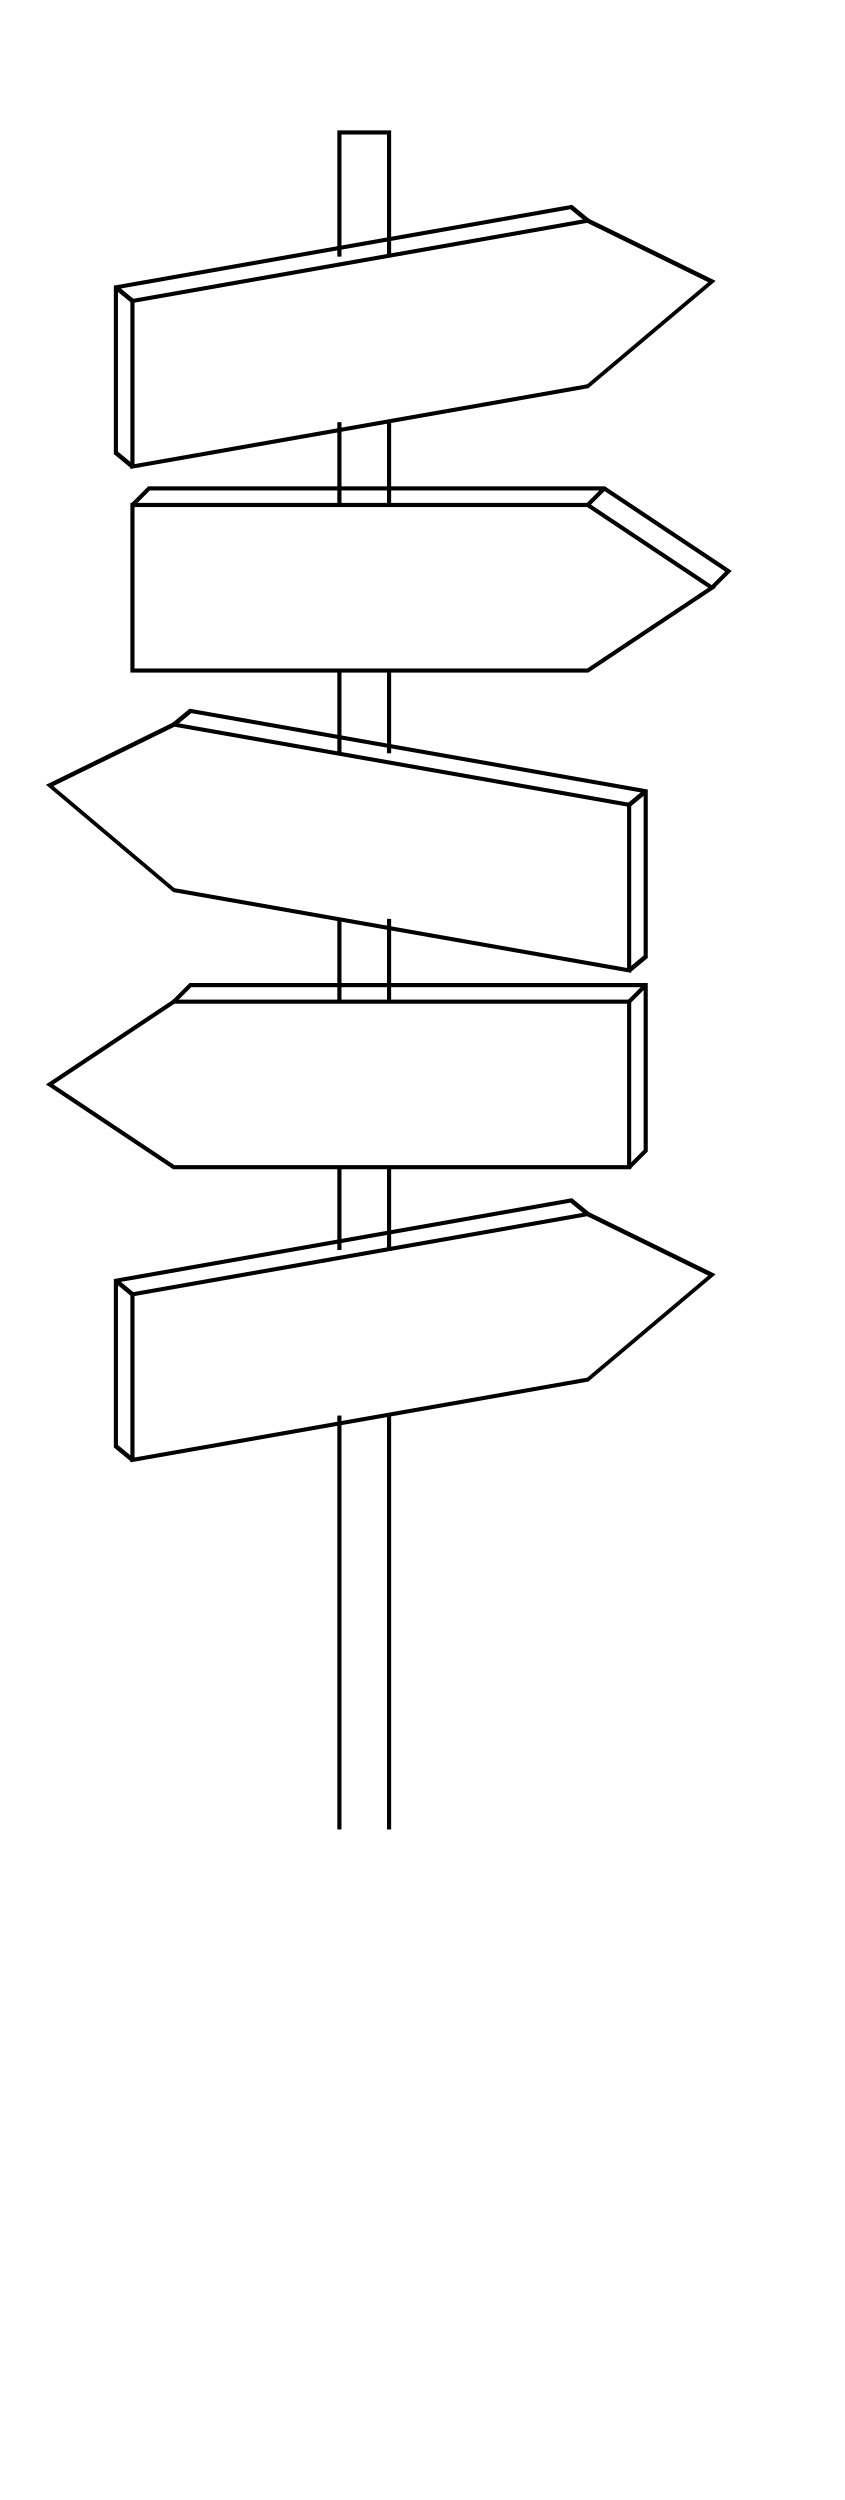
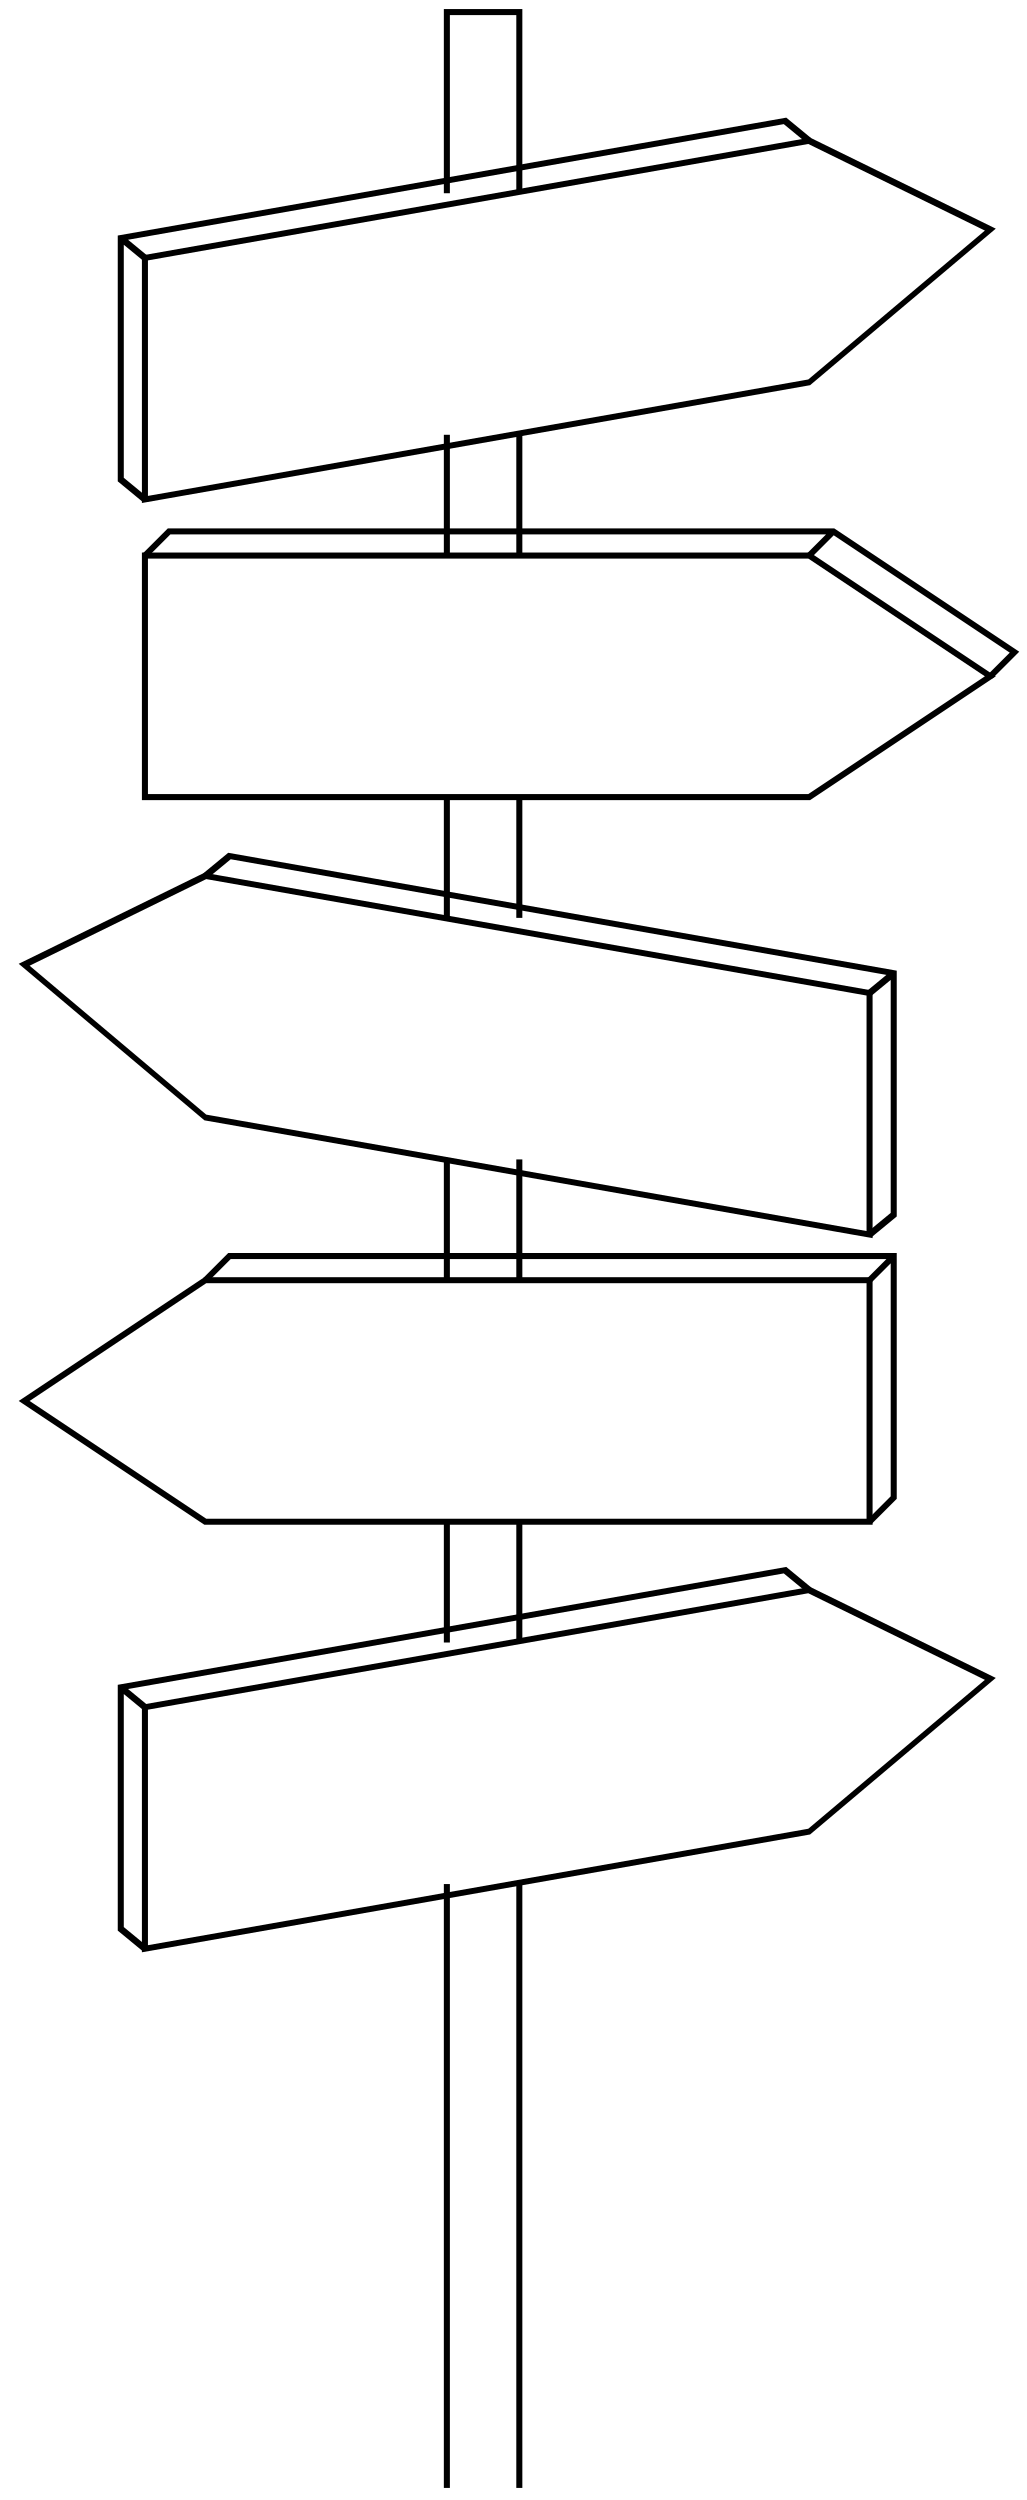
- <svg xmlns="http://www.w3.org/2000/svg" viewBox="-1 -1 102 302">
+ <svg xmlns="http://www.w3.org/2000/svg" viewBox="3 14 85 207">
  <g fill="none" stroke="black" stroke-width="0.5">
    <g transform="skewY(-10)">
      <path d="m15 58 h55 l15 -10 l-15 -10 h-55 v20 z" />
      <path d="M15 58 l-2 -2 v-20 h55 l2 2 m-55 0 l-2 -2" />
    </g>
    <g>
      <path d="M15 60 v20 h55 l15 -10 l-15 -10 h-55 z" />
      <path d="M15 60 l2 -2 h55 l15 10 l-2 2 m-15 -10 l2 -2" />
    </g>
    <g transform="skewY(10)">
      <path d="M75 103 h-55 l-15 -10 l15 -10 h55 v20 z" />
      <path d="M75 103 l2 -2 v-20 h-55 l-2 2 m55 0 l2 -2" />
    </g>
    <g>
      <path d="M75 140 h-55 l-15 -10 l15 -10 h55 v20 z" />
      <path d="M75 140 l2 -2 v-20 h-55 l-2 2 m55 0 l2 -2" />
    </g>
    <g transform="skewY(-10)">
      <path d="m15 178 h55 l15 -10 l-15 -10 h-55 v20 z" />
      <path d="M15 178 l-2 -2 v-20 h55 l2 2 m-55 0 l-2 -2" />
    </g>
    <path d="M40 220 v-50              m0 -20 v-10              m0 -20 v-10              m0 -20 v-10              m0 -20 v-10              m0 -20 v-15             h6 v15              m0 20 v10             m0 20 v10             m0 20 v10             m0 20 v10             m0 20 v50" />
  </g>
</svg>
